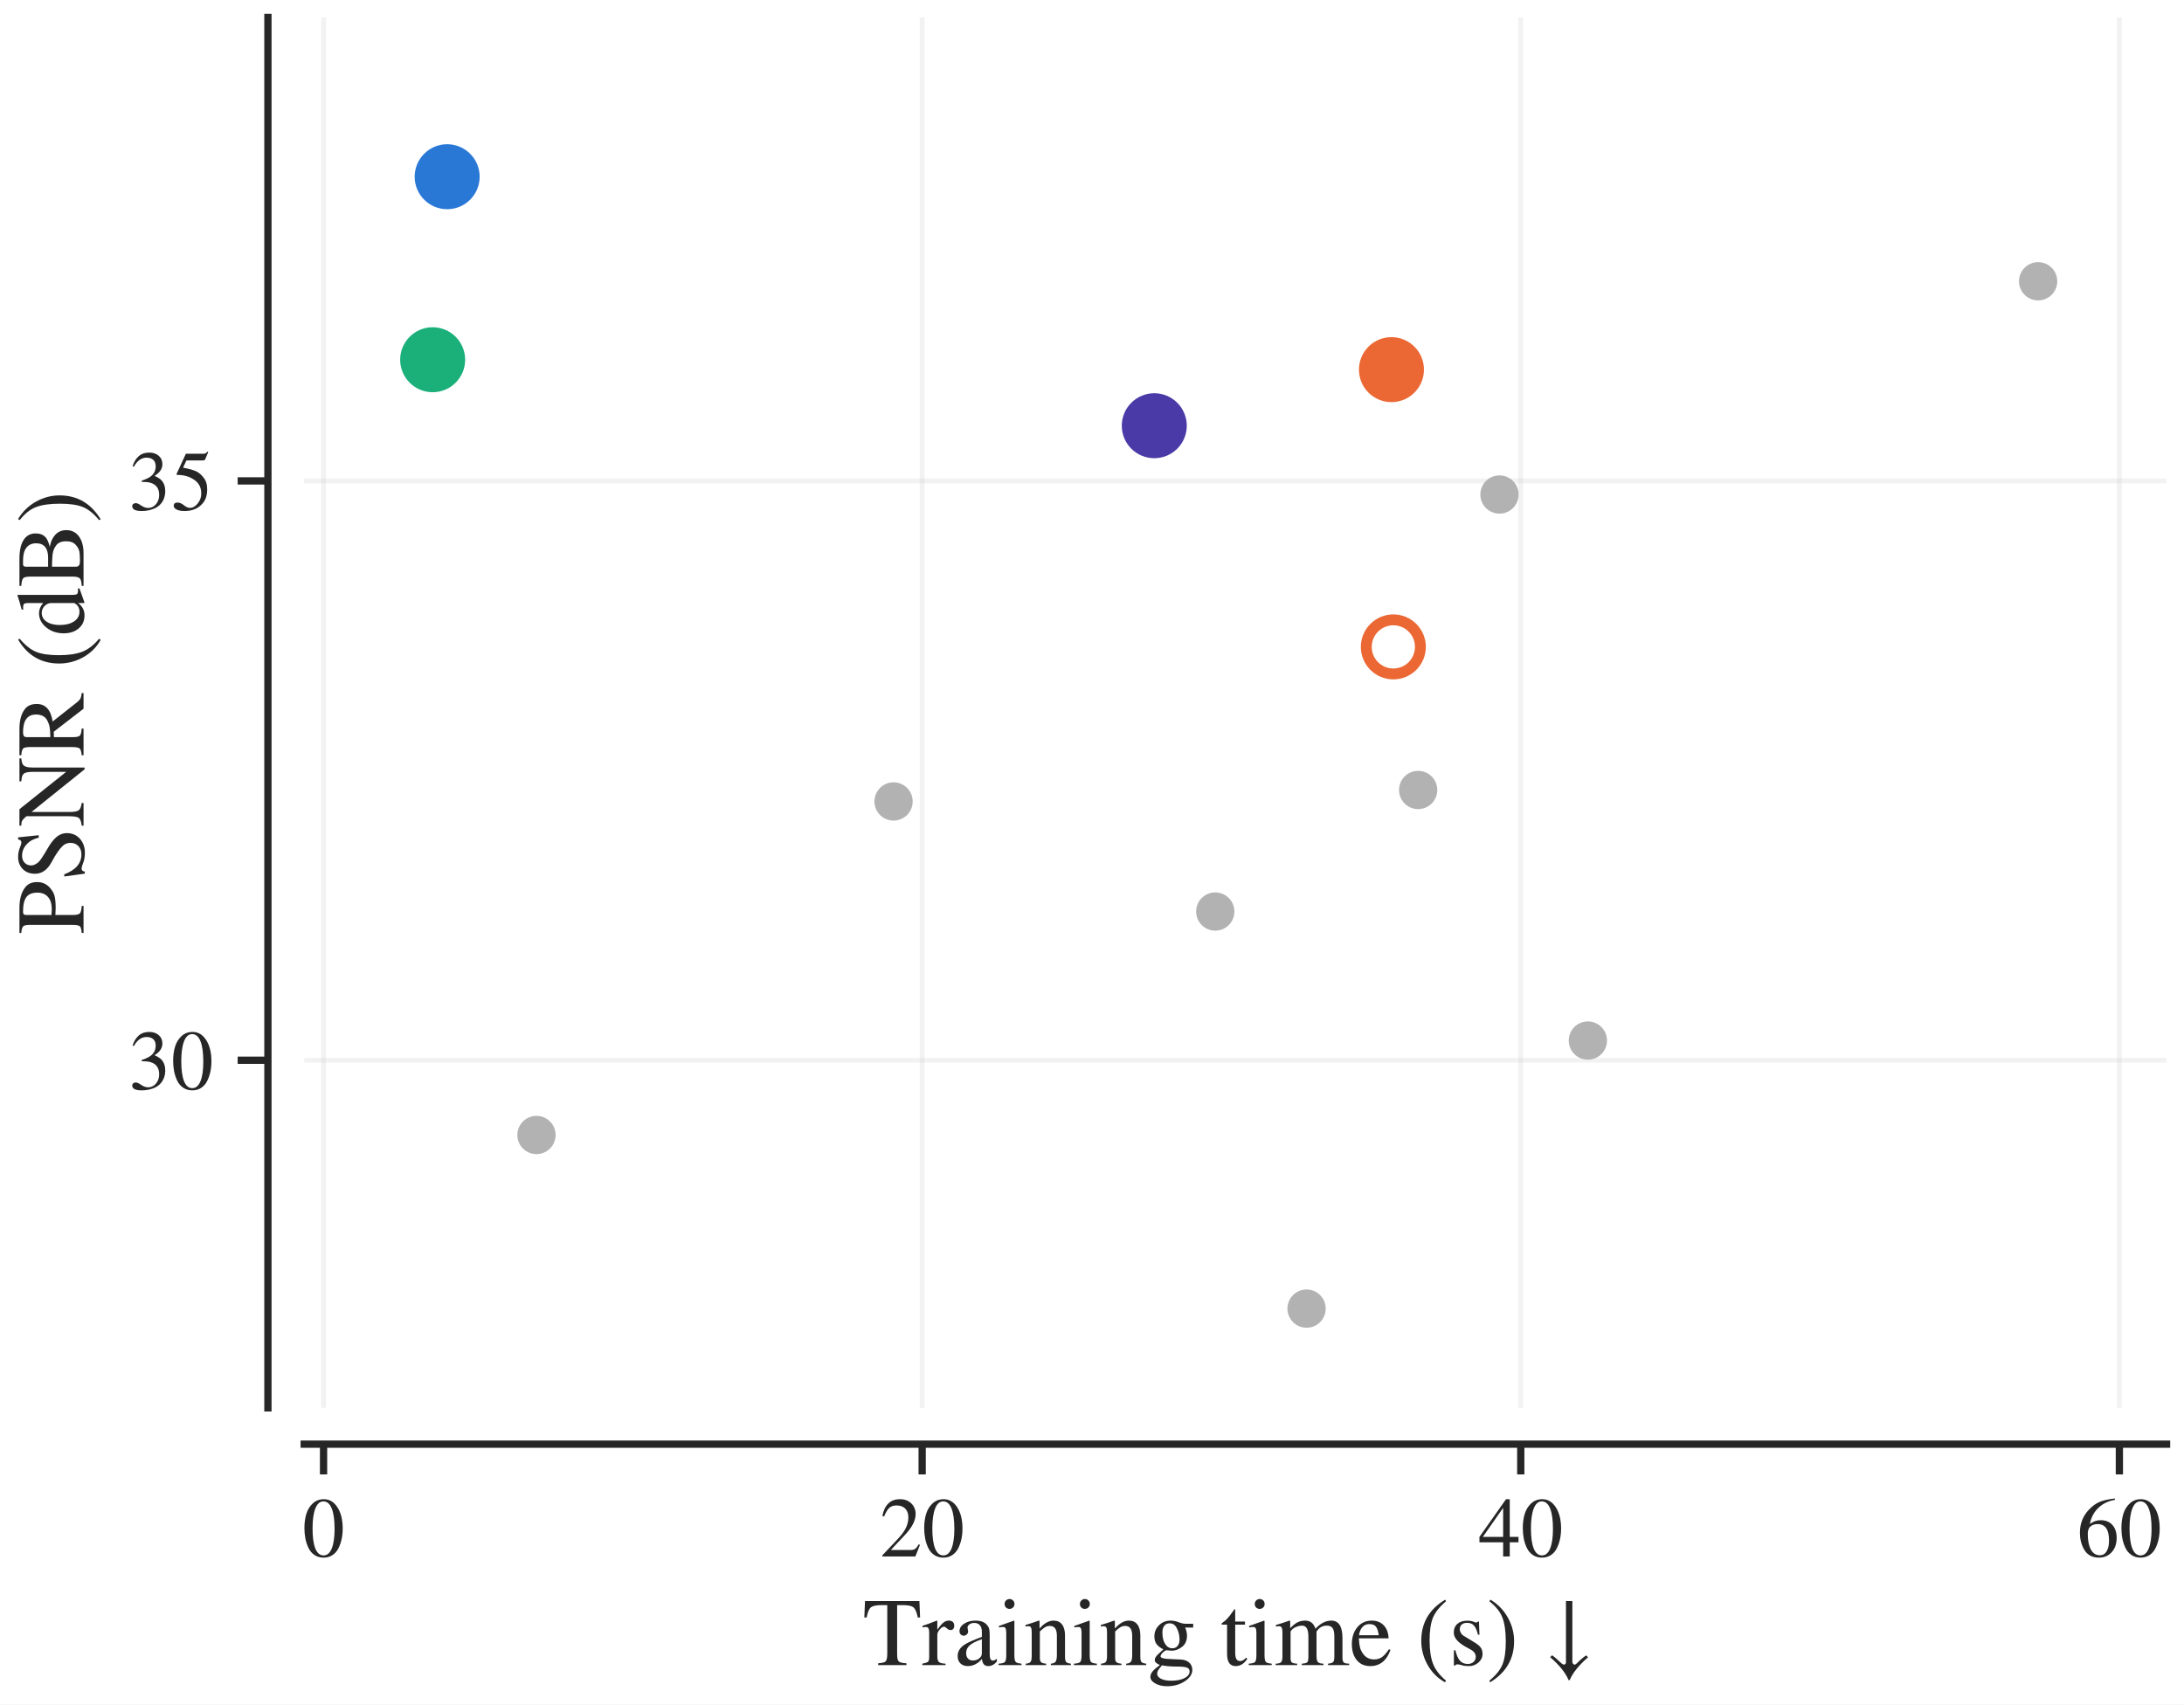
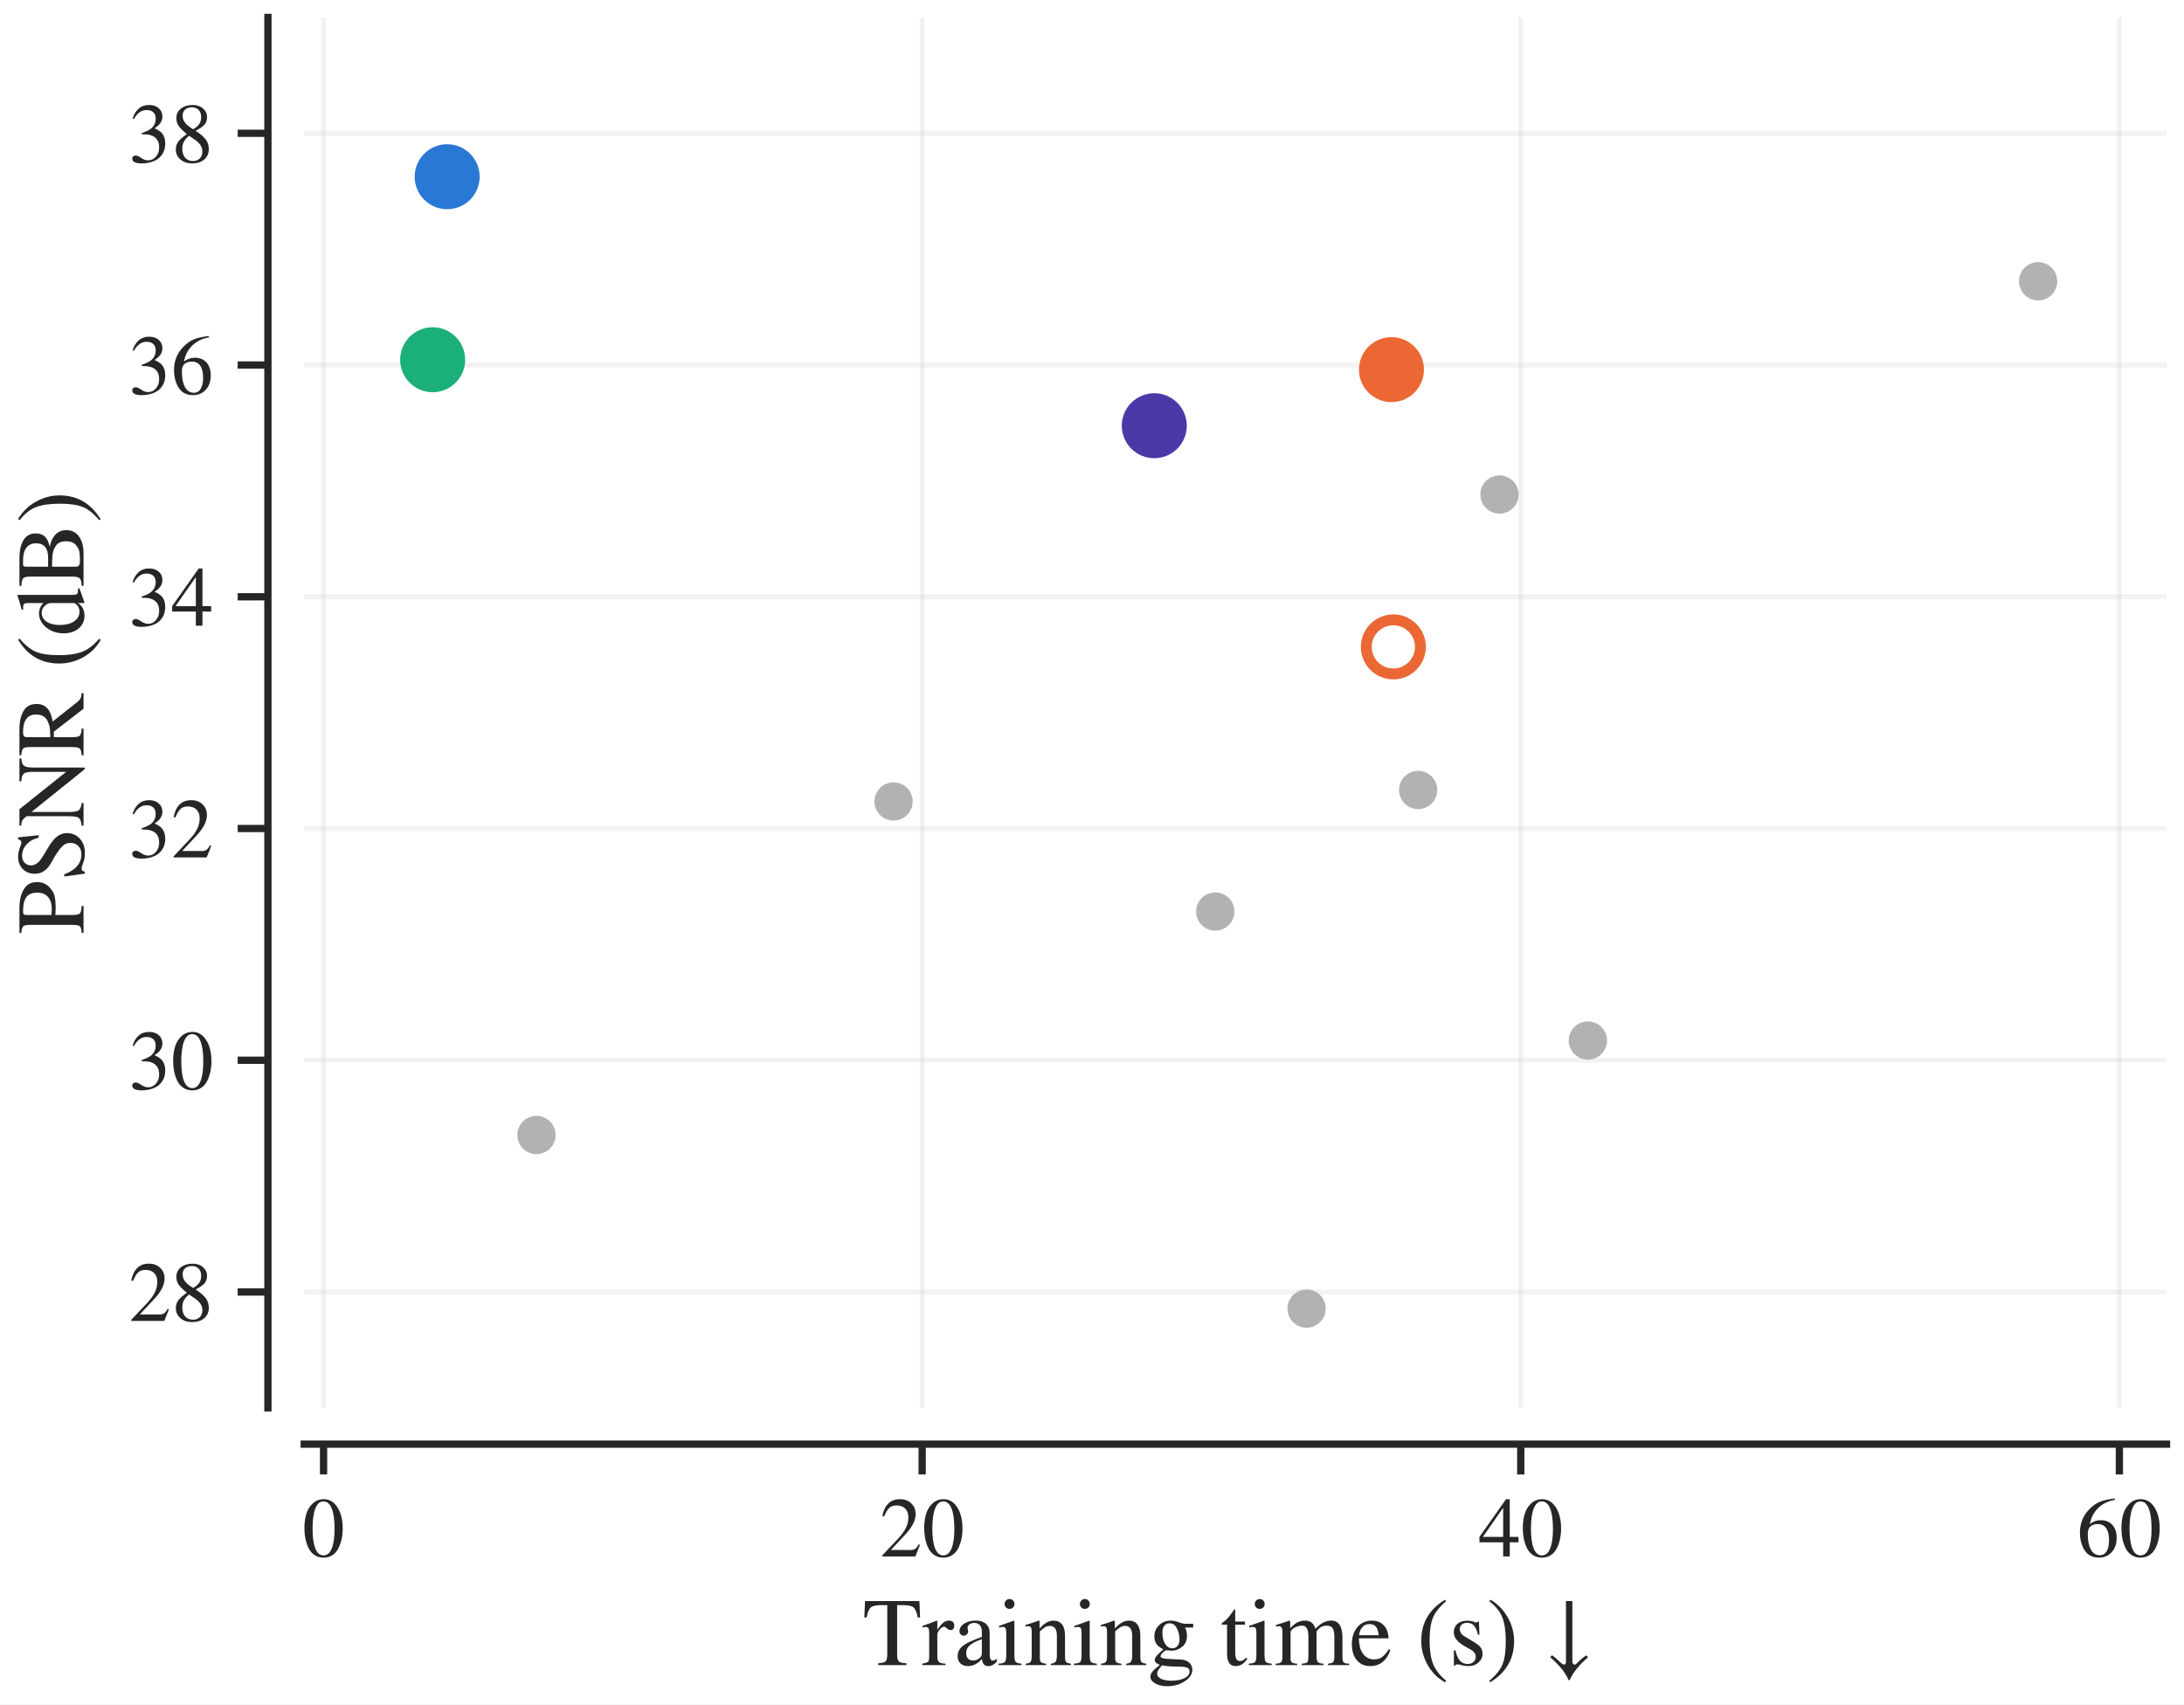
<svg xmlns="http://www.w3.org/2000/svg" xmlns:xlink="http://www.w3.org/1999/xlink" width="180.48pt" height="140.88pt" viewBox="0 0 180.48 140.88" version="1.1">
  <defs>
    <style type="text/css">*{stroke-linejoin: round; stroke-linecap: butt}</style>
  </defs>
  <g id="figure_1">
    <g id="patch_1">
      <path d="M 0 140.88  L 180.48 140.88  L 180.48 0  L 0 0  z " style="fill: #ffffff" />
    </g>
    <g id="axes_1">
      <g id="patch_2">
        <path d="M 25.14 116.36  L 179.04 116.36  L 179.04 1.44  L 25.14 1.44  z " style="fill: #ffffff" />
      </g>
      <g id="matplotlib.axis_1">
        <g id="xtick_1">
          <g id="line2d_1">
            <path d="M 26.738 116.36  L 26.738 1.44  " clip-path="url(#p7e7ba85cef)" style="fill: none; stroke: #cccccc; stroke-opacity: 0.25; stroke-width: 0.4; stroke-linecap: round" />
          </g>
          <g id="line2d_2">
            <defs>
              <path id="m3f38b951f7" d="M 0 0  L 0 2.5  " style="stroke: #262626; stroke-width: 0.6" />
            </defs>
            <g>
              <use xlink:href="#m3f38b951f7" x="26.738" y="119.36" style="fill: #262626; stroke: #262626; stroke-width: 0.6" />
            </g>
          </g>
          <g id="text_1">
            <g style="fill: #262626" transform="translate(24.9883 128.6403) scale(0.07 -0.07)">
              <defs>
                <path id="STIXGeneral-Regular-30" d="M 3046 2112  Q 3046 1683 2963 1302  Q 2880 922 2717 602  Q 2554 282 2266 96  Q 1978 -90 1600 -90  Q 1210 -90 915 108  Q 621 307 461 640  Q 301 973 227 1350  Q 154 1728 154 2150  Q 154 2746 301 3222  Q 448 3699 790 4012  Q 1133 4326 1626 4326  Q 2253 4326 2649 3712  Q 3046 3098 3046 2112  z M 2432 2080  Q 2432 3091 2217 3625  Q 2003 4160 1587 4160  Q 1190 4160 979 3622  Q 768 3085 768 2106  Q 768 1120 979 598  Q 1190 77 1600 77  Q 2003 77 2217 598  Q 2432 1120 2432 2080  z " transform="scale(0.015625)" />
              </defs>
              <use xlink:href="#STIXGeneral-Regular-30" />
            </g>
          </g>
        </g>
        <g id="xtick_2">
          <g id="line2d_3">
            <path d="M 76.205 116.36  L 76.205 1.44  " clip-path="url(#p7e7ba85cef)" style="fill: none; stroke: #cccccc; stroke-opacity: 0.25; stroke-width: 0.4; stroke-linecap: round" />
          </g>
          <g id="line2d_4">
            <g>
              <use xlink:href="#m3f38b951f7" x="76.205" y="119.36" style="fill: #262626; stroke: #262626; stroke-width: 0.6" />
            </g>
          </g>
          <g id="text_2">
            <g style="fill: #262626" transform="translate(72.70538 128.6403) scale(0.07 -0.07)">
              <defs>
                <path id="STIXGeneral-Regular-32" d="M 3034 877  L 2688 0  L 186 0  L 186 77  L 1325 1286  Q 1773 1754 1965 2144  Q 2157 2534 2157 2950  Q 2157 3379 1920 3616  Q 1683 3853 1267 3853  Q 922 3853 720 3673  Q 518 3494 326 3021  L 192 3053  Q 301 3648 630 3987  Q 960 4326 1523 4326  Q 2054 4326 2380 4006  Q 2707 3686 2707 3200  Q 2707 2477 1888 1613  L 832 486  L 2330 486  Q 2541 486 2665 569  Q 2790 653 2944 915  L 3034 877  z " transform="scale(0.015625)" />
              </defs>
              <use xlink:href="#STIXGeneral-Regular-32" />
              <use xlink:href="#STIXGeneral-Regular-30" transform="translate(49.99999 0)" />
            </g>
          </g>
        </g>
        <g id="xtick_3">
          <g id="line2d_5">
            <path d="M 125.672 116.36  L 125.672 1.44  " clip-path="url(#p7e7ba85cef)" style="fill: none; stroke: #cccccc; stroke-opacity: 0.25; stroke-width: 0.4; stroke-linecap: round" />
          </g>
          <g id="line2d_6">
            <g>
              <use xlink:href="#m3f38b951f7" x="125.672" y="119.36" style="fill: #262626; stroke: #262626; stroke-width: 0.6" />
            </g>
          </g>
          <g id="text_3">
            <g style="fill: #262626" transform="translate(122.1725 128.6403) scale(0.07 -0.07)">
              <defs>
                <path id="STIXGeneral-Regular-34" d="M 3027 1069  L 2368 1069  L 2368 0  L 1869 0  L 1869 1069  L 77 1069  L 77 1478  L 2086 4326  L 2368 4326  L 2368 1478  L 3027 1478  L 3027 1069  z M 1869 1478  L 1869 3674  L 333 1478  L 1869 1478  z " transform="scale(0.015625)" />
              </defs>
              <use xlink:href="#STIXGeneral-Regular-34" />
              <use xlink:href="#STIXGeneral-Regular-30" transform="translate(49.99999 0)" />
            </g>
          </g>
        </g>
        <g id="xtick_4">
          <g id="line2d_7">
            <path d="M 175.14 116.36  L 175.14 1.44  " clip-path="url(#p7e7ba85cef)" style="fill: none; stroke: #cccccc; stroke-opacity: 0.25; stroke-width: 0.4; stroke-linecap: round" />
          </g>
          <g id="line2d_8">
            <g>
              <use xlink:href="#m3f38b951f7" x="175.14" y="119.36" style="fill: #262626; stroke: #262626; stroke-width: 0.6" />
            </g>
          </g>
          <g id="text_4">
            <g style="fill: #262626" transform="translate(171.6396 128.6403) scale(0.07 -0.07)">
              <defs>
                <path id="STIXGeneral-Regular-36" d="M 2854 4378  L 2867 4275  Q 2112 4154 1606 3664  Q 1101 3174 973 2451  Q 1344 2739 1786 2739  Q 2349 2739 2672 2380  Q 2995 2022 2995 1402  Q 2995 774 2669 378  Q 2291 -90 1651 -90  Q 870 -90 518 557  Q 218 1107 218 1786  Q 218 2835 915 3552  Q 1312 3962 1731 4131  Q 2150 4301 2854 4378  z M 2419 1203  Q 2419 2445 1555 2445  Q 1235 2445 1024 2275  Q 813 2106 813 1702  Q 813 954 1046 522  Q 1280 90 1722 90  Q 2061 90 2240 394  Q 2419 698 2419 1203  z " transform="scale(0.015625)" />
              </defs>
              <use xlink:href="#STIXGeneral-Regular-36" />
              <use xlink:href="#STIXGeneral-Regular-30" transform="translate(49.99999 0)" />
            </g>
          </g>
        </g>
        <g id="text_5">
          <g style="fill: #262626" transform="translate(71.28976 137.6795) scale(0.08 -0.08)">
            <defs>
              <path id="STIXGeneral-Regular-54" d="M 3795 3149  L 3642 3149  Q 3539 3674 3353 3821  Q 3168 3968 2656 3968  L 2278 3968  L 2278 710  Q 2278 346 2387 243  Q 2496 141 2893 122  L 2893 0  L 1024 0  L 1024 122  Q 1427 147 1526 256  Q 1626 365 1626 787  L 1626 3968  L 1242 3968  Q 723 3968 540 3817  Q 358 3667 262 3149  L 109 3149  L 154 4237  L 3750 4237  L 3795 3149  z " transform="scale(0.015625)" />
              <path id="STIXGeneral-Regular-72" d="M 1024 2931  L 1024 2342  Q 1267 2688 1430 2816  Q 1594 2944 1792 2944  Q 1958 2944 2051 2854  Q 2144 2765 2144 2605  Q 2144 2470 2077 2393  Q 2010 2317 1894 2317  Q 1773 2317 1638 2445  Q 1536 2541 1472 2541  Q 1338 2541 1181 2355  Q 1024 2170 1024 2016  L 1024 576  Q 1024 301 1133 205  Q 1242 109 1568 96  L 1568 0  L 32 0  L 32 96  Q 339 154 412 224  Q 486 294 486 538  L 486 2138  Q 486 2349 438 2435  Q 390 2522 269 2522  Q 166 2522 45 2496  L 45 2598  Q 448 2726 992 2944  L 1024 2931  z " transform="scale(0.015625)" />
              <path id="STIXGeneral-Regular-61" d="M 2829 422  L 2829 243  Q 2586 -64 2253 -64  Q 1888 -64 1843 403  L 1837 403  Q 1427 -64 909 -64  Q 608 -64 422 112  Q 237 288 237 602  Q 237 1050 685 1350  Q 992 1555 1837 1869  L 1837 2214  Q 1837 2502 1699 2646  Q 1562 2790 1338 2790  Q 1146 2790 1018 2697  Q 890 2605 890 2477  Q 890 2419 909 2348  Q 928 2278 928 2208  Q 928 2112 841 2029  Q 755 1946 634 1946  Q 525 1946 441 2029  Q 358 2112 358 2240  Q 358 2547 685 2752  Q 986 2944 1421 2944  Q 1939 2944 2176 2656  Q 2291 2522 2323 2384  Q 2355 2246 2355 1946  L 2355 723  Q 2355 301 2554 301  Q 2682 301 2829 422  z M 1837 813  L 1837 1715  Q 1248 1510 1018 1293  Q 800 1094 800 800  Q 800 557 921 432  Q 1043 307 1242 307  Q 1453 307 1613 410  Q 1747 506 1792 589  Q 1837 672 1837 813  z " transform="scale(0.015625)" />
              <path id="STIXGeneral-Regular-69" d="M 1152 4045  Q 1152 3904 1056 3811  Q 960 3718 819 3718  Q 685 3718 592 3811  Q 499 3904 499 4045  Q 499 4179 595 4275  Q 691 4371 826 4371  Q 966 4371 1059 4275  Q 1152 4179 1152 4045  z M 1619 0  L 102 0  L 102 96  Q 435 115 521 211  Q 608 307 608 666  L 608 2118  Q 608 2342 563 2432  Q 518 2522 397 2522  Q 243 2522 128 2490  L 128 2592  L 1120 2944  L 1146 2918  L 1146 672  Q 1146 314 1226 218  Q 1306 122 1619 96  L 1619 0  z " transform="scale(0.015625)" />
              <path id="STIXGeneral-Regular-6e" d="M 3104 0  L 1773 0  L 1779 96  Q 2016 115 2096 233  Q 2176 352 2176 672  L 2176 1946  Q 2176 2592 1709 2592  Q 1549 2592 1408 2515  Q 1267 2438 1050 2227  L 1050 461  Q 1050 269 1136 192  Q 1222 115 1466 96  L 1466 0  L 115 0  L 115 96  Q 358 115 435 214  Q 512 314 512 602  L 512 2157  Q 512 2394 467 2483  Q 422 2573 288 2573  Q 160 2573 102 2547  L 102 2656  Q 550 2784 979 2944  L 1030 2925  L 1030 2426  L 1037 2426  Q 1491 2944 1958 2944  Q 2323 2944 2518 2688  Q 2714 2432 2714 1958  L 2714 544  Q 2714 288 2790 205  Q 2867 122 3104 96  L 3104 0  z " transform="scale(0.015625)" />
              <path id="STIXGeneral-Regular-67" d="M 3008 2483  L 2477 2483  Q 2598 2208 2598 1946  Q 2598 1453 2265 1203  Q 1933 954 1600 954  Q 1530 954 1357 973  L 1235 986  Q 1107 947 979 812  Q 851 678 851 582  Q 851 435 1350 410  L 2176 371  Q 2528 358 2739 172  Q 2950 -13 2950 -314  Q 2950 -685 2566 -986  Q 2035 -1395 1286 -1395  Q 826 -1395 502 -1212  Q 179 -1030 179 -774  Q 179 -595 320 -419  Q 461 -243 806 6  Q 602 102 534 172  Q 467 243 467 346  Q 467 531 762 787  Q 909 915 1037 1043  Q 717 1203 579 1401  Q 442 1600 442 1901  Q 442 2336 752 2640  Q 1062 2944 1510 2944  Q 1766 2944 2022 2848  L 2163 2797  Q 2349 2733 2515 2733  L 3008 2733  L 3008 2483  z M 973 2163  L 973 2144  Q 973 1683 1155 1398  Q 1338 1114 1632 1114  Q 1850 1114 1978 1270  Q 2106 1427 2106 1690  Q 2106 2112 1914 2464  Q 1754 2765 1446 2765  Q 1222 2765 1097 2605  Q 973 2445 973 2163  z M 2771 -410  Q 2771 -230 2595 -163  Q 2419 -96 1978 -96  Q 1344 -96 941 -13  Q 749 -243 688 -348  Q 627 -454 627 -563  Q 627 -774 880 -902  Q 1133 -1030 1555 -1030  Q 2099 -1030 2435 -860  Q 2771 -691 2771 -410  z " transform="scale(0.015625)" />
              <path id="STIXGeneral-Regular-20" transform="scale(0.015625)" />
              <path id="STIXGeneral-Regular-74" d="M 1702 493  L 1786 422  Q 1478 -64 1011 -64  Q 448 -64 448 749  L 448 2675  L 109 2675  Q 83 2694 83 2720  Q 83 2771 192 2842  Q 435 2982 813 3526  Q 826 3546 874 3606  Q 922 3667 941 3706  Q 986 3706 986 3622  L 986 2880  L 1632 2880  L 1632 2675  L 986 2675  L 986 845  Q 986 538 1062 403  Q 1139 269 1318 269  Q 1510 269 1702 493  z " transform="scale(0.015625)" />
              <path id="STIXGeneral-Regular-6d" d="M 4960 0  L 3565 0  L 3565 96  Q 3834 122 3907 208  Q 3981 294 3981 576  L 3981 1894  Q 3981 2278 3869 2444  Q 3757 2611 3488 2611  Q 3264 2611 3107 2521  Q 2950 2432 2803 2221  L 2803 608  Q 2803 301 2896 201  Q 2989 102 3264 96  L 3264 0  L 1830 0  L 1830 96  Q 2112 115 2189 188  Q 2266 262 2266 550  L 2266 1901  Q 2266 2611 1850 2611  Q 1670 2611 1468 2531  Q 1267 2451 1171 2336  Q 1088 2240 1088 2227  L 1088 448  Q 1088 243 1177 176  Q 1267 109 1523 96  L 1523 0  L 102 0  L 102 96  Q 371 102 460 195  Q 550 288 550 563  L 550 2150  Q 550 2387 499 2480  Q 448 2573 326 2573  Q 230 2573 122 2547  L 122 2656  Q 557 2778 1011 2944  L 1062 2925  L 1062 2451  L 1075 2451  Q 1363 2752 1584 2848  Q 1805 2944 2054 2944  Q 2560 2944 2733 2406  Q 3232 2944 3776 2944  Q 4518 2944 4518 1792  L 4518 493  Q 4518 282 4582 202  Q 4646 122 4794 109  L 4960 96  L 4960 0  z " transform="scale(0.015625)" />
              <path id="STIXGeneral-Regular-65" d="M 2611 1050  L 2714 1005  Q 2330 -64 1376 -64  Q 813 -64 486 329  Q 160 723 160 1389  Q 160 2074 525 2509  Q 890 2944 1485 2944  Q 2061 2944 2374 2502  Q 2560 2246 2592 1773  L 621 1773  Q 646 1370 700 1158  Q 755 947 915 730  Q 1184 378 1626 378  Q 1939 378 2153 531  Q 2368 685 2611 1050  z M 634 1978  L 1939 1978  Q 1882 2381 1750 2547  Q 1619 2714 1312 2714  Q 1043 2714 864 2525  Q 685 2336 634 1978  z " transform="scale(0.015625)" />
              <path id="STIXGeneral-Regular-28" d="M 1946 -1030  L 1869 -1133  Q 1126 -710 716 32  Q 307 774 307 1613  Q 307 3386 1888 4326  L 1946 4224  Q 1293 3667 1075 3126  Q 858 2586 858 1632  Q 858 685 1082 96  Q 1306 -493 1946 -1030  z " transform="scale(0.015625)" />
              <path id="STIXGeneral-Regular-73" d="M 998 1926  L 1664 1523  Q 1984 1331 2105 1164  Q 2227 998 2227 736  Q 2227 416 1961 176  Q 1696 -64 1331 -64  Q 1030 -64 864 -6  Q 691 51 570 51  Q 461 51 416 -26  L 333 -26  L 333 979  L 435 979  Q 538 512 730 294  Q 922 77 1248 77  Q 1485 77 1632 211  Q 1779 346 1779 550  Q 1779 845 1440 1030  L 1094 1222  Q 326 1651 326 2150  Q 326 2522 566 2730  Q 806 2938 1210 2938  Q 1491 2938 1638 2867  Q 1754 2816 1818 2816  Q 1862 2816 1920 2880  L 1990 2880  L 2022 2010  L 1926 2010  Q 1818 2445 1654 2621  Q 1491 2797 1203 2797  Q 986 2797 854 2688  Q 723 2579 723 2362  Q 723 2253 796 2128  Q 870 2003 998 1926  z " transform="scale(0.015625)" />
              <path id="STIXGeneral-Regular-29" d="M 186 4224  L 262 4326  Q 992 3891 1408 3148  Q 1824 2406 1824 1581  Q 1824 -166 243 -1133  L 186 -1030  Q 845 -486 1059 54  Q 1274 595 1274 1562  Q 1274 2534 1059 3120  Q 845 3706 186 4224  z " transform="scale(0.015625)" />
              <path id="STIXGeneral-Regular-2193" d="M 2765 646  L 2886 518  Q 1971 -275 1670 -998  L 1606 -998  Q 1293 -262 384 525  L 506 653  Q 762 474 1120 128  Q 1210 38 1299 38  Q 1427 38 1427 205  L 1427 4237  L 1850 4237  L 1850 198  Q 1850 147 1898 89  Q 1946 32 1990 32  Q 2061 32 2150 122  Q 2464 448 2765 646  z " transform="scale(0.015625)" />
            </defs>
            <use xlink:href="#STIXGeneral-Regular-54" transform="translate(0 0.703125)" />
            <use xlink:href="#STIXGeneral-Regular-72" transform="translate(61.09999 0.703125)" />
            <use xlink:href="#STIXGeneral-Regular-61" transform="translate(94.39998 0.703125)" />
            <use xlink:href="#STIXGeneral-Regular-69" transform="translate(138.8 0.703125)" />
            <use xlink:href="#STIXGeneral-Regular-6e" transform="translate(166.6 0.703125)" />
            <use xlink:href="#STIXGeneral-Regular-69" transform="translate(216.5999 0.703125)" />
            <use xlink:href="#STIXGeneral-Regular-6e" transform="translate(244.3999 0.703125)" />
            <use xlink:href="#STIXGeneral-Regular-67" transform="translate(294.3999 0.703125)" />
            <use xlink:href="#STIXGeneral-Regular-20" transform="translate(344.3999 0.703125)" />
            <use xlink:href="#STIXGeneral-Regular-74" transform="translate(369.3999 0.703125)" />
            <use xlink:href="#STIXGeneral-Regular-69" transform="translate(397.1999 0.703125)" />
            <use xlink:href="#STIXGeneral-Regular-6d" transform="translate(424.9999 0.703125)" />
            <use xlink:href="#STIXGeneral-Regular-65" transform="translate(502.7998 0.703125)" />
            <use xlink:href="#STIXGeneral-Regular-20" transform="translate(547.1998 0.703125)" />
            <use xlink:href="#STIXGeneral-Regular-28" transform="translate(572.1998 0.703125)" />
            <use xlink:href="#STIXGeneral-Regular-73" transform="translate(605.4998 0.703125)" />
            <use xlink:href="#STIXGeneral-Regular-29" transform="translate(644.3998 0.703125)" />
            <use xlink:href="#STIXGeneral-Regular-2193" transform="translate(704.1734 0.703125)" />
          </g>
        </g>
      </g>
      <g id="matplotlib.axis_2">
        <g id="ytick_1">
          <g id="line2d_9">
-             <path d="M 25.14 87.63  L 179.04 87.63  " clip-path="url(#p7e7ba85cef)" style="fill: none; stroke: #cccccc; stroke-opacity: 0.25; stroke-width: 0.4; stroke-linecap: round" />
+             <path d="M 25.14 106.783  L 179.04 106.783  " clip-path="url(#p7e7ba85cef)" style="fill: none; stroke: #cccccc; stroke-opacity: 0.25; stroke-width: 0.4; stroke-linecap: round" />
          </g>
          <g id="line2d_10">
            <defs>
              <path id="m7607623b43" d="M 0 0  L -2.5 0  " style="stroke: #262626; stroke-width: 0.6" />
            </defs>
            <g>
-               <use xlink:href="#m7607623b43" x="22.14" y="87.63" style="fill: #262626; stroke: #262626; stroke-width: 0.6" />
+               <use xlink:href="#m7607623b43" x="22.14" y="106.783" style="fill: #262626; stroke: #262626; stroke-width: 0.6" />
            </g>
          </g>
          <g id="text_6">
-             <g style="fill: #262626" transform="translate(10.64 90.02003) scale(0.07 -0.07)">
-               <defs>
-                 <path id="STIXGeneral-Regular-33" d="M 390 3264  L 288 3290  Q 435 3770 748 4048  Q 1062 4326 1542 4326  Q 1990 4326 2265 4083  Q 2541 3840 2541 3450  Q 2541 2925 1946 2566  Q 2298 2413 2477 2227  Q 2758 1914 2758 1402  Q 2758 890 2464 506  Q 2246 211 1840 60  Q 1434 -90 979 -90  Q 262 -90 262 275  Q 262 378 339 442  Q 416 506 525 506  Q 685 506 915 339  Q 1197 141 1466 141  Q 1818 141 2058 425  Q 2298 710 2298 1120  Q 2298 1856 1632 2048  Q 1434 2112 979 2112  L 979 2202  Q 1338 2323 1517 2432  Q 2035 2726 2035 3290  Q 2035 3610 1852 3776  Q 1670 3942 1344 3942  Q 768 3942 390 3264  z " transform="scale(0.015625)" />
-               </defs>
-               <use xlink:href="#STIXGeneral-Regular-33" />
-               <use xlink:href="#STIXGeneral-Regular-30" transform="translate(49.99999 0)" />
+             <g style="fill: #262626" transform="translate(10.64 109.1733) scale(0.07 -0.07)">
+               <defs>
+                 <path id="STIXGeneral-Regular-38" d="M 2848 992  Q 2848 499 2505 204  Q 2163 -90 1587 -90  Q 1050 -90 704 204  Q 358 499 358 954  Q 358 1293 524 1533  Q 691 1773 1190 2125  Q 710 2522 553 2765  Q 397 3008 397 3328  Q 397 3782 745 4054  Q 1094 4326 1638 4326  Q 2106 4326 2410 4060  Q 2714 3795 2714 3411  Q 2714 3059 2531 2848  Q 2349 2637 1856 2374  Q 2432 1990 2640 1689  Q 2848 1389 2848 992  z M 2272 3411  Q 2272 3744 2086 3945  Q 1901 4147 1574 4147  Q 1248 4147 1059 3977  Q 870 3808 870 3513  Q 870 3219 1059 2979  Q 1248 2739 1670 2490  Q 1997 2682 2134 2896  Q 2272 3110 2272 3411  z M 1734 1741  L 1357 1997  Q 1075 1766 960 1545  Q 845 1325 845 1011  Q 845 576 1065 333  Q 1286 90 1658 90  Q 1971 90 2166 285  Q 2362 480 2362 794  Q 2362 1082 2214 1299  Q 2067 1517 1734 1741  z " transform="scale(0.015625)" />
+               </defs>
+               <use xlink:href="#STIXGeneral-Regular-32" />
+               <use xlink:href="#STIXGeneral-Regular-38" transform="translate(49.99999 0)" />
            </g>
          </g>
        </g>
        <g id="ytick_2">
          <g id="line2d_11">
-             <path d="M 25.14 39.747  L 179.04 39.747  " clip-path="url(#p7e7ba85cef)" style="fill: none; stroke: #cccccc; stroke-opacity: 0.25; stroke-width: 0.4; stroke-linecap: round" />
+             <path d="M 25.14 87.63  L 179.04 87.63  " clip-path="url(#p7e7ba85cef)" style="fill: none; stroke: #cccccc; stroke-opacity: 0.25; stroke-width: 0.4; stroke-linecap: round" />
          </g>
          <g id="line2d_12">
            <g>
-               <use xlink:href="#m7607623b43" x="22.14" y="39.747" style="fill: #262626; stroke: #262626; stroke-width: 0.6" />
+               <use xlink:href="#m7607623b43" x="22.14" y="87.63" style="fill: #262626; stroke: #262626; stroke-width: 0.6" />
            </g>
          </g>
          <g id="text_7">
-             <g style="fill: #262626" transform="translate(10.64 42.1369) scale(0.07 -0.07)">
-               <defs>
-                 <path id="STIXGeneral-Regular-35" d="M 2803 4358  L 2573 3814  Q 2534 3731 2400 3731  L 1158 3731  L 902 3187  Q 1606 3053 1920 2896  Q 2234 2739 2502 2368  Q 2726 2061 2726 1555  Q 2726 1094 2576 780  Q 2426 467 2099 224  Q 1664 -90 1011 -90  Q 646 -90 422 19  Q 198 128 198 307  Q 198 550 486 550  Q 717 550 960 352  Q 1210 147 1414 147  Q 1747 147 2012 480  Q 2278 813 2278 1229  Q 2278 1843 1850 2189  Q 1293 2637 486 2637  Q 410 2637 410 2688  L 416 2720  L 1114 4237  L 2438 4237  Q 2547 4237 2608 4269  Q 2669 4301 2746 4403  L 2803 4358  z " transform="scale(0.015625)" />
-               </defs>
-               <use xlink:href="#STIXGeneral-Regular-33" />
-               <use xlink:href="#STIXGeneral-Regular-35" transform="translate(49.99999 0)" />
-             </g>
-           </g>
-         </g>
-         <g id="text_8">
+             <g style="fill: #262626" transform="translate(10.64 90.02003) scale(0.07 -0.07)">
+               <defs>
+                 <path id="STIXGeneral-Regular-33" d="M 390 3264  L 288 3290  Q 435 3770 748 4048  Q 1062 4326 1542 4326  Q 1990 4326 2265 4083  Q 2541 3840 2541 3450  Q 2541 2925 1946 2566  Q 2298 2413 2477 2227  Q 2758 1914 2758 1402  Q 2758 890 2464 506  Q 2246 211 1840 60  Q 1434 -90 979 -90  Q 262 -90 262 275  Q 262 378 339 442  Q 416 506 525 506  Q 685 506 915 339  Q 1197 141 1466 141  Q 1818 141 2058 425  Q 2298 710 2298 1120  Q 2298 1856 1632 2048  Q 1434 2112 979 2112  L 979 2202  Q 1338 2323 1517 2432  Q 2035 2726 2035 3290  Q 2035 3610 1852 3776  Q 1670 3942 1344 3942  Q 768 3942 390 3264  z " transform="scale(0.015625)" />
+               </defs>
+               <use xlink:href="#STIXGeneral-Regular-33" />
+               <use xlink:href="#STIXGeneral-Regular-30" transform="translate(49.99999 0)" />
+             </g>
+           </g>
+         </g>
+         <g id="ytick_3">
+           <g id="line2d_13">
+             <path d="M 25.14 68.476  L 179.04 68.476  " clip-path="url(#p7e7ba85cef)" style="fill: none; stroke: #cccccc; stroke-opacity: 0.25; stroke-width: 0.4; stroke-linecap: round" />
+           </g>
+           <g id="line2d_14">
+             <g>
+               <use xlink:href="#m7607623b43" x="22.14" y="68.476" style="fill: #262626; stroke: #262626; stroke-width: 0.6" />
+             </g>
+           </g>
+           <g id="text_8">
+             <g style="fill: #262626" transform="translate(10.64 70.86678) scale(0.07 -0.07)">
+               <use xlink:href="#STIXGeneral-Regular-33" />
+               <use xlink:href="#STIXGeneral-Regular-32" transform="translate(49.99999 0)" />
+             </g>
+           </g>
+         </g>
+         <g id="ytick_4">
+           <g id="line2d_15">
+             <path d="M 25.14 49.323  L 179.04 49.323  " clip-path="url(#p7e7ba85cef)" style="fill: none; stroke: #cccccc; stroke-opacity: 0.25; stroke-width: 0.4; stroke-linecap: round" />
+           </g>
+           <g id="line2d_16">
+             <g>
+               <use xlink:href="#m7607623b43" x="22.14" y="49.323" style="fill: #262626; stroke: #262626; stroke-width: 0.6" />
+             </g>
+           </g>
+           <g id="text_9">
+             <g style="fill: #262626" transform="translate(10.64 51.71352) scale(0.07 -0.07)">
+               <use xlink:href="#STIXGeneral-Regular-33" />
+               <use xlink:href="#STIXGeneral-Regular-34" transform="translate(49.99999 0)" />
+             </g>
+           </g>
+         </g>
+         <g id="ytick_5">
+           <g id="line2d_17">
+             <path d="M 25.14 30.17  L 179.04 30.17  " clip-path="url(#p7e7ba85cef)" style="fill: none; stroke: #cccccc; stroke-opacity: 0.25; stroke-width: 0.4; stroke-linecap: round" />
+           </g>
+           <g id="line2d_18">
+             <g>
+               <use xlink:href="#m7607623b43" x="22.14" y="30.17" style="fill: #262626; stroke: #262626; stroke-width: 0.6" />
+             </g>
+           </g>
+           <g id="text_10">
+             <g style="fill: #262626" transform="translate(10.64 32.56027) scale(0.07 -0.07)">
+               <use xlink:href="#STIXGeneral-Regular-33" />
+               <use xlink:href="#STIXGeneral-Regular-36" transform="translate(49.99999 0)" />
+             </g>
+           </g>
+         </g>
+         <g id="ytick_6">
+           <g id="line2d_19">
+             <path d="M 25.14 11.017  L 179.04 11.017  " clip-path="url(#p7e7ba85cef)" style="fill: none; stroke: #cccccc; stroke-opacity: 0.25; stroke-width: 0.4; stroke-linecap: round" />
+           </g>
+           <g id="line2d_20">
+             <g>
+               <use xlink:href="#m7607623b43" x="22.14" y="11.017" style="fill: #262626; stroke: #262626; stroke-width: 0.6" />
+             </g>
+           </g>
+           <g id="text_11">
+             <g style="fill: #262626" transform="translate(10.64 13.40702) scale(0.07 -0.07)">
+               <use xlink:href="#STIXGeneral-Regular-33" />
+               <use xlink:href="#STIXGeneral-Regular-38" transform="translate(49.99999 0)" />
+             </g>
+           </g>
+         </g>
+         <g id="text_12">
          <g style="fill: #262626" transform="translate(6.90375 77.23976) rotate(-90) scale(0.08 -0.08)">
            <defs>
              <path id="STIXGeneral-Regular-50" d="M 102 4237  L 1760 4237  Q 2669 4237 3149 3834  Q 3469 3565 3469 3072  Q 3469 2560 3104 2234  Q 2835 1990 2553 1916  Q 2272 1843 1734 1843  Q 1549 1843 1293 1862  L 1293 717  Q 1293 352 1398 246  Q 1504 141 1894 122  L 1894 0  L 102 0  L 102 122  Q 474 147 557 256  Q 640 365 640 781  L 640 3526  Q 640 3885 547 3987  Q 454 4090 102 4115  L 102 4237  z M 1293 3770  L 1293 2118  Q 1510 2099 1683 2099  Q 2202 2099 2486 2352  Q 2771 2605 2771 3040  Q 2771 3558 2476 3779  Q 2182 4000 1517 4000  Q 1382 4000 1337 3952  Q 1293 3904 1293 3770  z " transform="scale(0.015625)" />
              <path id="STIXGeneral-Regular-53" d="M 3002 2963  L 2842 2963  Q 2733 3360 2579 3565  Q 2189 4064 1651 4064  Q 1357 4064 1181 3894  Q 1005 3725 1005 3456  Q 1005 3328 1069 3206  Q 1133 3085 1206 2998  Q 1280 2912 1465 2784  Q 1651 2656 1766 2589  Q 1882 2522 2150 2362  Q 2669 2061 2905 1763  Q 3142 1466 3142 1107  Q 3142 576 2771 243  Q 2400 -90 1837 -90  Q 1421 -90 1082 58  Q 915 128 781 128  Q 704 128 653 70  Q 602 13 602 -83  L 461 -83  L 275 1274  L 416 1274  Q 845 141 1734 141  Q 2074 141 2285 342  Q 2496 544 2496 858  Q 2496 1158 2310 1363  Q 2003 1696 1235 2106  Q 454 2522 454 3206  Q 454 3718 768 4022  Q 1082 4326 1568 4326  Q 1907 4326 2240 4186  Q 2413 4109 2522 4109  Q 2688 4109 2726 4326  L 2861 4326  L 3002 2963  z " transform="scale(0.015625)" />
              <path id="STIXGeneral-Regular-4e" d="M 4525 4237  L 4525 4115  Q 4198 4083 4102 4000  Q 4000 3910 3958 3756  Q 3917 3603 3917 3245  L 3917 -70  L 3802 -70  L 979 3443  L 979 960  Q 979 474 1088 323  Q 1197 173 1574 122  L 1574 0  L 77 0  L 77 122  Q 474 166 586 310  Q 698 454 698 960  L 698 3776  Q 531 3981 416 4048  Q 301 4115 77 4115  L 77 4237  L 1165 4237  L 3635 1146  L 3635 3322  Q 3635 3808 3514 3949  Q 3437 4032 3344 4061  Q 3251 4090 3008 4115  L 3008 4237  L 4525 4237  z " transform="scale(0.015625)" />
              <path id="STIXGeneral-Regular-52" d="M 4224 0  L 3187 0  L 1664 1971  L 1306 1958  L 1306 717  Q 1306 352 1405 249  Q 1504 147 1875 122  L 1875 0  L 109 0  L 109 122  Q 474 154 563 262  Q 653 371 653 794  L 653 3526  Q 653 3885 563 3987  Q 474 4090 109 4115  L 109 4237  L 1850 4237  Q 2726 4237 3187 3859  Q 3501 3603 3501 3091  Q 3501 2221 2342 2042  L 3622 422  Q 3757 256 3878 198  Q 4000 141 4224 122  L 4224 0  z M 1306 3731  L 1306 2195  Q 1766 2202 1990 2246  Q 2214 2291 2438 2413  Q 2803 2618 2803 3142  Q 2803 4000 1632 4000  Q 1459 4000 1382 3945  Q 1306 3891 1306 3731  z " transform="scale(0.015625)" />
              <path id="STIXGeneral-Regular-64" d="M 3142 269  L 2202 -64  L 2176 -45  L 2176 365  Q 1869 -64 1357 -64  Q 826 -64 499 317  Q 173 698 173 1312  Q 173 1990 563 2467  Q 954 2944 1504 2944  Q 1850 2944 2176 2669  L 2176 3667  Q 2176 3866 2118 3930  Q 2061 3994 1882 3994  Q 1792 3994 1741 3987  L 1741 4090  Q 2323 4243 2682 4371  L 2714 4358  L 2714 730  Q 2714 506 2768 435  Q 2822 365 2995 365  Q 3034 365 3142 371  L 3142 269  z M 2176 653  L 2176 2125  Q 2176 2381 1981 2573  Q 1786 2765 1523 2765  Q 1158 2765 940 2438  Q 723 2112 723 1568  Q 723 979 963 624  Q 1203 269 1606 269  Q 1907 269 2080 474  Q 2176 582 2176 653  z " transform="scale(0.015625)" />
              <path id="STIXGeneral-Regular-42" d="M 2701 2234  L 2701 2227  Q 3181 2150 3482 1875  Q 3795 1594 3795 1139  Q 3795 608 3379 304  Q 2963 0 2266 0  L 109 0  L 109 122  Q 486 134 604 246  Q 723 358 723 723  L 723 3520  Q 723 3891 614 3990  Q 506 4090 109 4115  L 109 4237  L 1901 4237  Q 2726 4237 3152 3958  Q 3578 3680 3578 3168  Q 3578 2733 3315 2502  Q 3130 2342 2701 2234  z M 1376 2342  L 1965 2342  Q 2925 2342 2925 3136  Q 2925 3546 2640 3773  Q 2355 4000 1792 4000  L 1530 4000  Q 1376 4000 1376 3795  L 1376 2342  z M 1376 2086  L 1376 525  Q 1376 365 1462 301  Q 1549 237 1773 237  Q 2208 237 2413 285  Q 2618 333 2816 512  Q 3059 723 3059 1146  Q 3059 1632 2758 1830  Q 2688 1882 2617 1917  Q 2547 1952 2492 1974  Q 2438 1997 2348 2016  Q 2259 2035 2211 2044  Q 2163 2054 2041 2060  Q 1920 2067 1862 2070  Q 1805 2074 1635 2080  Q 1466 2086 1376 2086  z " transform="scale(0.015625)" />
            </defs>
            <use xlink:href="#STIXGeneral-Regular-50" />
            <use xlink:href="#STIXGeneral-Regular-53" transform="translate(55.7 0)" />
            <use xlink:href="#STIXGeneral-Regular-4e" transform="translate(111.3 0)" />
            <use xlink:href="#STIXGeneral-Regular-52" transform="translate(183.5 0)" />
            <use xlink:href="#STIXGeneral-Regular-20" transform="translate(250.2 0)" />
            <use xlink:href="#STIXGeneral-Regular-28" transform="translate(275.2 0)" />
            <use xlink:href="#STIXGeneral-Regular-64" transform="translate(308.4999 0)" />
            <use xlink:href="#STIXGeneral-Regular-42" transform="translate(358.4999 0)" />
            <use xlink:href="#STIXGeneral-Regular-29" transform="translate(425.1999 0)" />
          </g>
        </g>
      </g>
      <g id="PathCollection_1">
-         <defs>
-           <path id="m263fe939a6" d="M 0 1.581  C 0.419 1.581 0.822 1.415 1.118 1.118  C 1.415 0.822 1.581 0.419 1.581 0  C 1.581 -0.419 1.415 -0.822 1.118 -1.118  C 0.822 -1.415 0.419 -1.581 0 -1.581  C -0.419 -1.581 -0.822 -1.415 -1.118 -1.118  C -1.415 -0.822 -1.581 -0.419 -1.581 0  C -1.581 0.419 -1.415 0.822 -1.118 1.118  C -0.822 1.415 -0.419 1.581 0 1.581  z " />
-         </defs>
-         <g clip-path="url(#p7e7ba85cef)">
-           <use xlink:href="#m263fe939a6" x="44.333" y="93.808" style="fill: #b2b2b2" />
-           <use xlink:href="#m263fe939a6" x="123.913" y="40.872" style="fill: #b2b2b2" />
-           <use xlink:href="#m263fe939a6" x="73.841" y="66.241" style="fill: #b2b2b2" />
-           <use xlink:href="#m263fe939a6" x="117.192" y="65.293" style="fill: #b2b2b2" />
-           <use xlink:href="#m263fe939a6" x="168.426" y="23.247" style="fill: #b2b2b2" />
-           <use xlink:href="#m263fe939a6" x="107.971" y="108.157" style="fill: #b2b2b2" />
-           <use xlink:href="#m263fe939a6" x="100.426" y="75.339" style="fill: #b2b2b2" />
-           <use xlink:href="#m263fe939a6" x="131.218" y="86.001" style="fill: #b2b2b2" />
-         </g>
+         <path d="M 44.333 95.39  C 44.752 95.39 45.154 95.223 45.451 94.926  C 45.747 94.63 45.914 94.228 45.914 93.808  C 45.914 93.389 45.747 92.987 45.451 92.69  C 45.154 92.394 44.752 92.227 44.333 92.227  C 43.914 92.227 43.511 92.394 43.215 92.69  C 42.918 92.987 42.752 93.389 42.752 93.808  C 42.752 94.228 42.918 94.63 43.215 94.926  C 43.511 95.223 43.914 95.39 44.333 95.39  z " clip-path="url(#p7e7ba85cef)" style="fill: #b2b2b2" />
+       </g>
+       <g id="PathCollection_2">
+         <path d="M 123.913 42.453  C 124.332 42.453 124.735 42.287 125.031 41.99  C 125.328 41.694 125.494 41.292 125.494 40.872  C 125.494 40.453 125.328 40.051 125.031 39.754  C 124.735 39.458 124.332 39.291 123.913 39.291  C 123.494 39.291 123.092 39.458 122.795 39.754  C 122.499 40.051 122.332 40.453 122.332 40.872  C 122.332 41.292 122.499 41.694 122.795 41.99  C 123.092 42.287 123.494 42.453 123.913 42.453  z " clip-path="url(#p7e7ba85cef)" style="fill: #b2b2b2" />
+       </g>
+       <g id="PathCollection_3">
+         <path d="M 73.841 67.822  C 74.26 67.822 74.663 67.655 74.959 67.359  C 75.256 67.062 75.422 66.66 75.422 66.241  C 75.422 65.821 75.256 65.419 74.959 65.123  C 74.663 64.826 74.26 64.66 73.841 64.66  C 73.422 64.66 73.019 64.826 72.723 65.123  C 72.426 65.419 72.26 65.821 72.26 66.241  C 72.26 66.66 72.426 67.062 72.723 67.359  C 73.019 67.655 73.422 67.822 73.841 67.822  z " clip-path="url(#p7e7ba85cef)" style="fill: #b2b2b2" />
+       </g>
+       <g id="PathCollection_4">
+         <path d="M 117.192 66.874  C 117.612 66.874 118.014 66.707 118.31 66.411  C 118.607 66.114 118.774 65.712 118.774 65.293  C 118.774 64.873 118.607 64.471 118.31 64.175  C 118.014 63.878 117.612 63.711 117.192 63.711  C 116.773 63.711 116.371 63.878 116.074 64.175  C 115.778 64.471 115.611 64.873 115.611 65.293  C 115.611 65.712 115.778 66.114 116.074 66.411  C 116.371 66.707 116.773 66.874 117.192 66.874  z " clip-path="url(#p7e7ba85cef)" style="fill: #b2b2b2" />
+       </g>
+       <g id="PathCollection_5">
+         <path d="M 168.426 24.829  C 168.845 24.829 169.247 24.662 169.544 24.365  C 169.84 24.069 170.007 23.667 170.007 23.247  C 170.007 22.828 169.84 22.426 169.544 22.129  C 169.247 21.833 168.845 21.666 168.426 21.666  C 168.006 21.666 167.604 21.833 167.308 22.129  C 167.011 22.426 166.845 22.828 166.845 23.247  C 166.845 23.667 167.011 24.069 167.308 24.365  C 167.604 24.662 168.006 24.829 168.426 24.829  z " clip-path="url(#p7e7ba85cef)" style="fill: #b2b2b2" />
+       </g>
+       <g id="PathCollection_6">
+         <path d="M 107.971 109.738  C 108.39 109.738 108.793 109.572 109.089 109.275  C 109.386 108.979 109.552 108.576 109.552 108.157  C 109.552 107.738 109.386 107.336 109.089 107.039  C 108.793 106.743 108.39 106.576 107.971 106.576  C 107.552 106.576 107.15 106.743 106.853 107.039  C 106.557 107.336 106.39 107.738 106.39 108.157  C 106.39 108.576 106.557 108.979 106.853 109.275  C 107.15 109.572 107.552 109.738 107.971 109.738  z " clip-path="url(#p7e7ba85cef)" style="fill: #b2b2b2" />
+       </g>
+       <g id="PathCollection_7">
+         <path d="M 100.426 76.921  C 100.845 76.921 101.247 76.754 101.544 76.457  C 101.84 76.161 102.007 75.759 102.007 75.339  C 102.007 74.92 101.84 74.518 101.544 74.221  C 101.247 73.925 100.845 73.758 100.426 73.758  C 100.006 73.758 99.604 73.925 99.307 74.221  C 99.011 74.518 98.844 74.92 98.844 75.339  C 98.844 75.759 99.011 76.161 99.307 76.457  C 99.604 76.754 100.006 76.921 100.426 76.921  z " clip-path="url(#p7e7ba85cef)" style="fill: #b2b2b2" />
+       </g>
+       <g id="PathCollection_8">
+         <path d="M 131.218 87.582  C 131.637 87.582 132.039 87.416 132.336 87.119  C 132.632 86.823 132.799 86.42 132.799 86.001  C 132.799 85.582 132.632 85.18 132.336 84.883  C 132.039 84.587 131.637 84.42 131.218 84.42  C 130.799 84.42 130.396 84.587 130.1 84.883  C 129.803 85.18 129.637 85.582 129.637 86.001  C 129.637 86.42 129.803 86.823 130.1 87.119  C 130.396 87.416 130.799 87.582 131.218 87.582  z " clip-path="url(#p7e7ba85cef)" style="fill: #b2b2b2" />
      </g>
      <g id="patch_3">
        <path d="M 22.14 116.36  L 22.14 1.44  " style="fill: none; stroke: #262626; stroke-width: 0.6; stroke-linejoin: miter; stroke-linecap: square" />
      </g>
      <g id="patch_4">
        <path d="M 25.14 119.36  L 179.04 119.36  " style="fill: none; stroke: #262626; stroke-width: 0.6; stroke-linejoin: miter; stroke-linecap: square" />
      </g>
-       <g id="PathCollection_2">
+       <g id="PathCollection_9">
+         <defs>
+           <path id="mdce5373426" d="M 0 2.236  C 0.593 2.236 1.162 2 1.581 1.581  C 2 1.162 2.236 0.593 2.236 0  C 2.236 -0.593 2 -1.162 1.581 -1.581  C 1.162 -2 0.593 -2.236 0 -2.236  C -0.593 -2.236 -1.162 -2 -1.581 -1.581  C -2 -1.162 -2.236 -0.593 -2.236 0  C -2.236 0.593 -2 1.162 -1.581 1.581  C -1.162 2 -0.593 2.236 0 2.236  z " style="stroke: #eb6834; stroke-width: 0.9" />
+         </defs>
+         <g clip-path="url(#p7e7ba85cef)">
+           <use xlink:href="#mdce5373426" x="114.986" y="30.55" style="fill: #eb6834; stroke: #eb6834; stroke-width: 0.9" />
+         </g>
+       </g>
+       <g id="PathCollection_10">
+         <defs>
+           <path id="m62663a09ee" d="M 0 2.236  C 0.593 2.236 1.162 2 1.581 1.581  C 2 1.162 2.236 0.593 2.236 0  C 2.236 -0.593 2 -1.162 1.581 -1.581  C 1.162 -2 0.593 -2.236 0 -2.236  C -0.593 -2.236 -1.162 -2 -1.581 -1.581  C -2 -1.162 -2.236 -0.593 -2.236 0  C -2.236 0.593 -2 1.162 -1.581 1.581  C -1.162 2 -0.593 2.236 0 2.236  z " style="stroke: #2a78d6; stroke-width: 0.9" />
+         </defs>
+         <g clip-path="url(#p7e7ba85cef)">
+           <use xlink:href="#m62663a09ee" x="36.952" y="14.606" style="fill: #2a78d6; stroke: #2a78d6; stroke-width: 0.9" />
+         </g>
+       </g>
+       <g id="PathCollection_11">
+         <defs>
+           <path id="m2e4f99cd42" d="M 0 2.236  C 0.593 2.236 1.162 2 1.581 1.581  C 2 1.162 2.236 0.593 2.236 0  C 2.236 -0.593 2 -1.162 1.581 -1.581  C 1.162 -2 0.593 -2.236 0 -2.236  C -0.593 -2.236 -1.162 -2 -1.581 -1.581  C -2 -1.162 -2.236 -0.593 -2.236 0  C -2.236 0.593 -2 1.162 -1.581 1.581  C -1.162 2 -0.593 2.236 0 2.236  z " style="stroke: #1baf7a; stroke-width: 0.9" />
+         </defs>
+         <g clip-path="url(#p7e7ba85cef)">
+           <use xlink:href="#m2e4f99cd42" x="35.754" y="29.732" style="fill: #1baf7a; stroke: #1baf7a; stroke-width: 0.9" />
+         </g>
+       </g>
+       <g id="PathCollection_12">
        <defs>
          <path id="mb795a24012" d="M 0 2.236  C 0.593 2.236 1.162 2 1.581 1.581  C 2 1.162 2.236 0.593 2.236 0  C 2.236 -0.593 2 -1.162 1.581 -1.581  C 1.162 -2 0.593 -2.236 0 -2.236  C -0.593 -2.236 -1.162 -2 -1.581 -1.581  C -2 -1.162 -2.236 -0.593 -2.236 0  C -2.236 0.593 -2 1.162 -1.581 1.581  C -1.162 2 -0.593 2.236 0 2.236  z " style="stroke: #eb6834; stroke-width: 0.9" />
        </defs>
        <g clip-path="url(#p7e7ba85cef)">
          <use xlink:href="#mb795a24012" x="115.142" y="53.466" style="fill: #ffffff; stroke: #eb6834; stroke-width: 0.9" />
        </g>
      </g>
-       <g id="PathCollection_3">
-         <defs>
-           <path id="mdce5373426" d="M 0 2.236  C 0.593 2.236 1.162 2 1.581 1.581  C 2 1.162 2.236 0.593 2.236 0  C 2.236 -0.593 2 -1.162 1.581 -1.581  C 1.162 -2 0.593 -2.236 0 -2.236  C -0.593 -2.236 -1.162 -2 -1.581 -1.581  C -2 -1.162 -2.236 -0.593 -2.236 0  C -2.236 0.593 -2 1.162 -1.581 1.581  C -1.162 2 -0.593 2.236 0 2.236  z " style="stroke: #eb6834; stroke-width: 0.9" />
-         </defs>
-         <g clip-path="url(#p7e7ba85cef)">
-           <use xlink:href="#mdce5373426" x="114.986" y="30.55" style="fill: #eb6834; stroke: #eb6834; stroke-width: 0.9" />
-         </g>
-       </g>
-       <g id="PathCollection_4">
-         <defs>
-           <path id="m2e4f99cd42" d="M 0 2.236  C 0.593 2.236 1.162 2 1.581 1.581  C 2 1.162 2.236 0.593 2.236 0  C 2.236 -0.593 2 -1.162 1.581 -1.581  C 1.162 -2 0.593 -2.236 0 -2.236  C -0.593 -2.236 -1.162 -2 -1.581 -1.581  C -2 -1.162 -2.236 -0.593 -2.236 0  C -2.236 0.593 -2 1.162 -1.581 1.581  C -1.162 2 -0.593 2.236 0 2.236  z " style="stroke: #1baf7a; stroke-width: 0.9" />
-         </defs>
-         <g clip-path="url(#p7e7ba85cef)">
-           <use xlink:href="#m2e4f99cd42" x="35.754" y="29.732" style="fill: #1baf7a; stroke: #1baf7a; stroke-width: 0.9" />
-         </g>
-       </g>
-       <g id="PathCollection_5">
+       <g id="PathCollection_13">
        <defs>
          <path id="m835b8d589a" d="M 0 2.236  C 0.593 2.236 1.162 2 1.581 1.581  C 2 1.162 2.236 0.593 2.236 0  C 2.236 -0.593 2 -1.162 1.581 -1.581  C 1.162 -2 0.593 -2.236 0 -2.236  C -0.593 -2.236 -1.162 -2 -1.581 -1.581  C -2 -1.162 -2.236 -0.593 -2.236 0  C -2.236 0.593 -2 1.162 -1.581 1.581  C -1.162 2 -0.593 2.236 0 2.236  z " style="stroke: #4a3aa7; stroke-width: 0.9" />
        </defs>
        <g clip-path="url(#p7e7ba85cef)">
          <use xlink:href="#m835b8d589a" x="95.387" y="35.186" style="fill: #4a3aa7; stroke: #4a3aa7; stroke-width: 0.9" />
-         </g>
-       </g>
-       <g id="PathCollection_6">
-         <defs>
-           <path id="m62663a09ee" d="M 0 2.236  C 0.593 2.236 1.162 2 1.581 1.581  C 2 1.162 2.236 0.593 2.236 0  C 2.236 -0.593 2 -1.162 1.581 -1.581  C 1.162 -2 0.593 -2.236 0 -2.236  C -0.593 -2.236 -1.162 -2 -1.581 -1.581  C -2 -1.162 -2.236 -0.593 -2.236 0  C -2.236 0.593 -2 1.162 -1.581 1.581  C -1.162 2 -0.593 2.236 0 2.236  z " style="stroke: #2a78d6; stroke-width: 0.9" />
-         </defs>
-         <g clip-path="url(#p7e7ba85cef)">
-           <use xlink:href="#m62663a09ee" x="36.952" y="14.606" style="fill: #2a78d6; stroke: #2a78d6; stroke-width: 0.9" />
        </g>
      </g>
    </g>
  </g>
  <defs>
    <clipPath id="p7e7ba85cef">
      <rect x="25.14" y="1.44" width="153.9" height="114.92" />
    </clipPath>
  </defs>
</svg>
